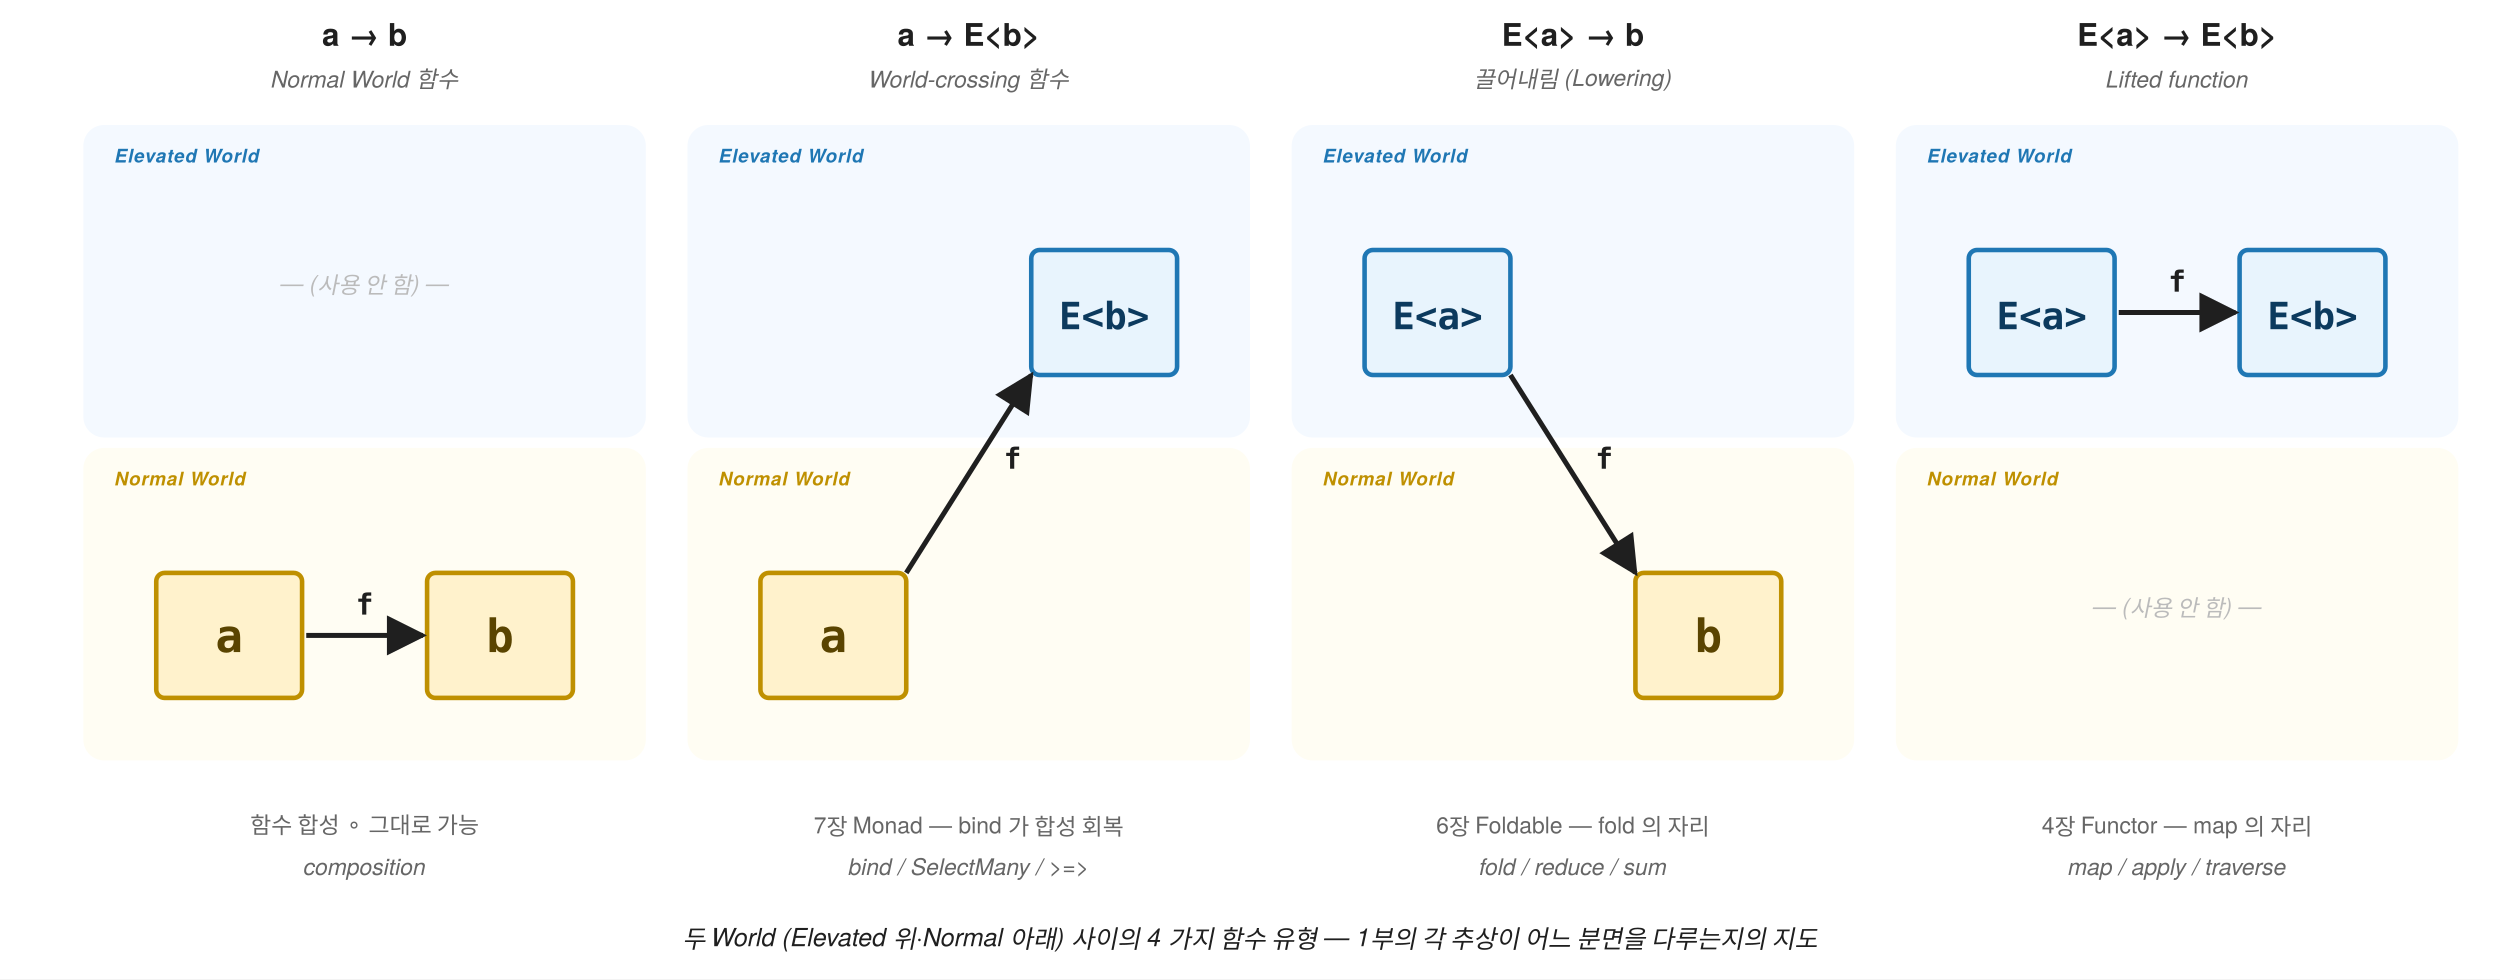
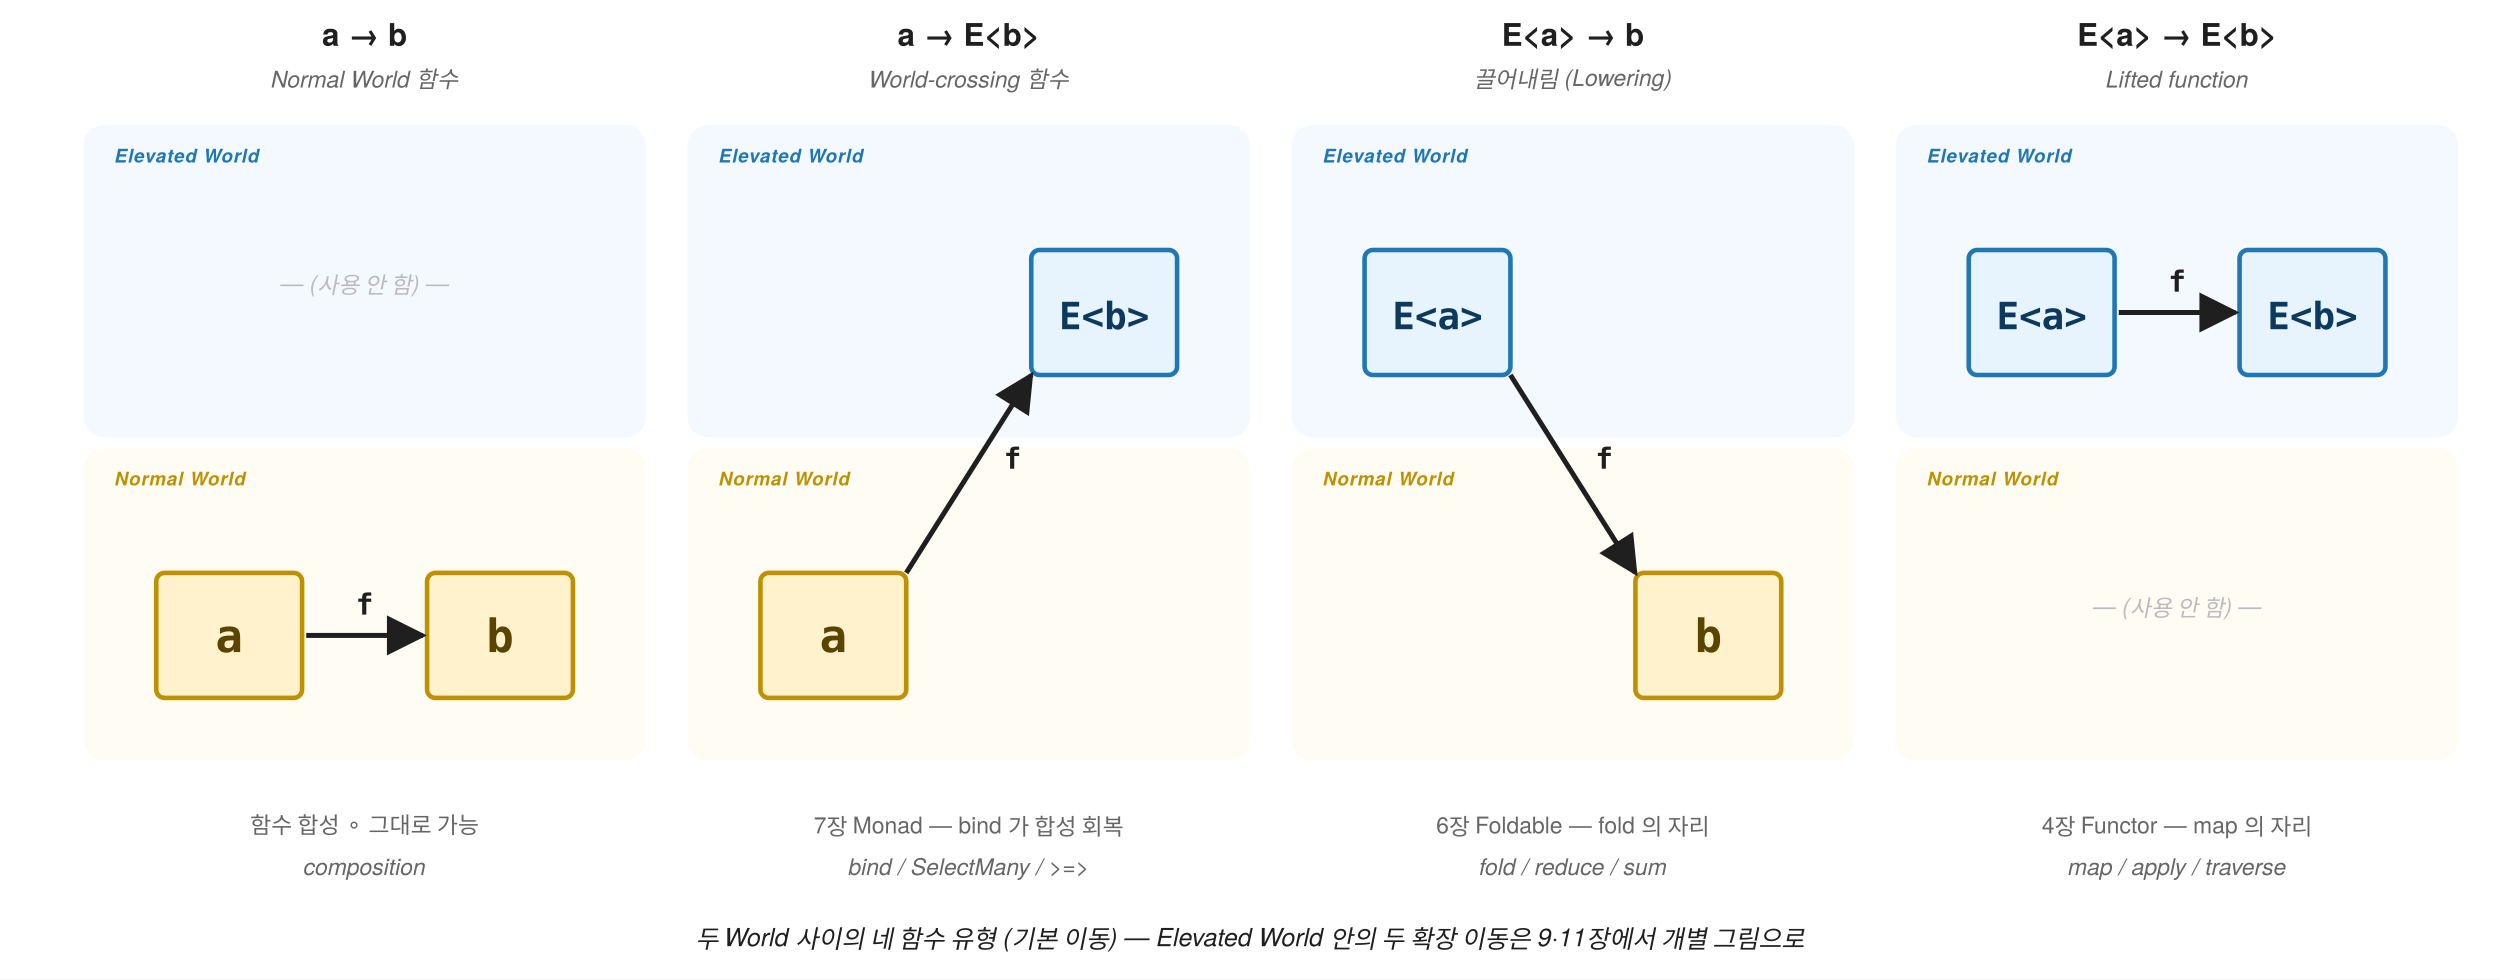
<svg xmlns="http://www.w3.org/2000/svg" viewBox="0 0 1200 470" font-family="'Helvetica Neue', 'Noto Sans KR', sans-serif">
  <defs>
    <marker id="arrow-fn" viewBox="0 0 10 10" refX="9" refY="5" markerWidth="8" markerHeight="8" orient="auto-start-reverse">
      <path d="M0,0 L10,5 L0,10 z" fill="#1f1f1f" />
    </marker>
    <marker id="arrow-lift" viewBox="0 0 10 10" refX="9" refY="5" markerWidth="6" markerHeight="6" orient="auto-start-reverse">
      <path d="M0,0 L10,5 L0,10 z" fill="#1f77b4" />
    </marker>
  </defs>
  <rect width="1200" height="470" fill="#ffffff" />
  <g>
    <text x="175" y="22" font-size="15" fill="#1f1f1f" text-anchor="middle" font-weight="bold">a → b</text>
    <text x="175" y="42" font-size="11" fill="#666" text-anchor="middle" font-style="italic">Normal World 함수</text>
    <rect x="40" y="60" width="270" height="150" fill="#f4f9ff" stroke="none" rx="10" />
    <text x="55" y="78" font-size="9" fill="#1f77b4" font-style="italic" font-weight="bold" letter-spacing="0.4">Elevated World</text>
    <text x="175" y="140" font-size="11" fill="#bbb" text-anchor="middle" font-style="italic">— (사용 안 함) —</text>
    <rect x="40" y="215" width="270" height="150" fill="#fffdf3" stroke="none" rx="10" />
    <text x="55" y="233" font-size="9" fill="#bf9000" font-style="italic" font-weight="bold" letter-spacing="0.4">Normal World</text>
    <rect x="75" y="275" width="70" height="60" fill="#fff2cc" stroke="#bf9000" stroke-width="2.2" rx="4" />
    <text x="110" y="313" font-size="22" fill="#5a4400" text-anchor="middle" font-family="'Consolas', monospace" font-weight="bold">a</text>
    <rect x="205" y="275" width="70" height="60" fill="#fff2cc" stroke="#bf9000" stroke-width="2.2" rx="4" />
    <text x="240" y="313" font-size="22" fill="#5a4400" text-anchor="middle" font-family="'Consolas', monospace" font-weight="bold">b</text>
    <line x1="147" y1="305" x2="203" y2="305" stroke="#1f1f1f" stroke-width="2.4" marker-end="url(#arrow-fn)" />
    <text x="175" y="295" font-size="14" fill="#1f1f1f" text-anchor="middle" font-weight="bold" font-family="'Consolas', monospace">f</text>
    <text x="175" y="400" font-size="11" fill="#666" text-anchor="middle">함수 합성 ∘ 그대로 가능</text>
    <text x="175" y="420" font-size="11" fill="#666" text-anchor="middle" font-style="italic">composition</text>
  </g>
  <g>
    <text x="465" y="22" font-size="15" fill="#1f1f1f" text-anchor="middle" font-weight="bold">a → E&lt;b&gt;</text>
    <text x="465" y="42" font-size="11" fill="#666" text-anchor="middle" font-style="italic">World-crossing 함수</text>
    <rect x="330" y="60" width="270" height="150" fill="#f4f9ff" stroke="none" rx="10" />
    <text x="345" y="78" font-size="9" fill="#1f77b4" font-style="italic" font-weight="bold" letter-spacing="0.4">Elevated World</text>
    <rect x="495" y="120" width="70" height="60" fill="#e8f4fd" stroke="#1f77b4" stroke-width="2.2" rx="4" />
    <text x="530" y="158" font-size="18" fill="#0c3a5e" text-anchor="middle" font-family="'Consolas', monospace" font-weight="bold">E&lt;b&gt;</text>
    <rect x="330" y="215" width="270" height="150" fill="#fffdf3" stroke="none" rx="10" />
    <text x="345" y="233" font-size="9" fill="#bf9000" font-style="italic" font-weight="bold" letter-spacing="0.4">Normal World</text>
    <rect x="365" y="275" width="70" height="60" fill="#fff2cc" stroke="#bf9000" stroke-width="2.2" rx="4" />
    <text x="400" y="313" font-size="22" fill="#5a4400" text-anchor="middle" font-family="'Consolas', monospace" font-weight="bold">a</text>
    <line x1="435" y1="275" x2="495" y2="180" stroke="#1f1f1f" stroke-width="2.4" marker-end="url(#arrow-fn)" />
    <text x="486" y="225" font-size="14" fill="#1f1f1f" text-anchor="middle" font-weight="bold" font-family="'Consolas', monospace">f</text>
    <text x="465" y="400" font-size="11" fill="#666" text-anchor="middle">7장 Monad — bind 가 합성 회복</text>
    <text x="465" y="420" font-size="11" fill="#666" text-anchor="middle" font-style="italic">bind / SelectMany / &gt;=&gt;</text>
  </g>
  <g>
    <text x="755" y="22" font-size="15" fill="#1f1f1f" text-anchor="middle" font-weight="bold">E&lt;a&gt; → b</text>
    <text x="755" y="42" font-size="11" fill="#666" text-anchor="middle" font-style="italic">끌어내림 (Lowering)</text>
    <rect x="620" y="60" width="270" height="150" fill="#f4f9ff" stroke="none" rx="10" />
    <text x="635" y="78" font-size="9" fill="#1f77b4" font-style="italic" font-weight="bold" letter-spacing="0.4">Elevated World</text>
    <rect x="655" y="120" width="70" height="60" fill="#e8f4fd" stroke="#1f77b4" stroke-width="2.2" rx="4" />
    <text x="690" y="158" font-size="18" fill="#0c3a5e" text-anchor="middle" font-family="'Consolas', monospace" font-weight="bold">E&lt;a&gt;</text>
    <rect x="620" y="215" width="270" height="150" fill="#fffdf3" stroke="none" rx="10" />
    <text x="635" y="233" font-size="9" fill="#bf9000" font-style="italic" font-weight="bold" letter-spacing="0.4">Normal World</text>
    <rect x="785" y="275" width="70" height="60" fill="#fff2cc" stroke="#bf9000" stroke-width="2.2" rx="4" />
    <text x="820" y="313" font-size="22" fill="#5a4400" text-anchor="middle" font-family="'Consolas', monospace" font-weight="bold">b</text>
    <line x1="725" y1="180" x2="785" y2="275" stroke="#1f1f1f" stroke-width="2.4" marker-end="url(#arrow-fn)" />
    <text x="770" y="225" font-size="14" fill="#1f1f1f" text-anchor="middle" font-weight="bold" font-family="'Consolas', monospace">f</text>
    <text x="755" y="400" font-size="11" fill="#666" text-anchor="middle">6장 Foldable — fold 의 자리</text>
    <text x="755" y="420" font-size="11" fill="#666" text-anchor="middle" font-style="italic">fold / reduce / sum</text>
  </g>
  <g>
    <text x="1045" y="22" font-size="15" fill="#1f1f1f" text-anchor="middle" font-weight="bold">E&lt;a&gt; → E&lt;b&gt;</text>
    <text x="1045" y="42" font-size="11" fill="#666" text-anchor="middle" font-style="italic">Lifted function</text>
    <rect x="910" y="60" width="270" height="150" fill="#f4f9ff" stroke="none" rx="10" />
    <text x="925" y="78" font-size="9" fill="#1f77b4" font-style="italic" font-weight="bold" letter-spacing="0.4">Elevated World</text>
    <rect x="945" y="120" width="70" height="60" fill="#e8f4fd" stroke="#1f77b4" stroke-width="2.2" rx="4" />
    <text x="980" y="158" font-size="18" fill="#0c3a5e" text-anchor="middle" font-family="'Consolas', monospace" font-weight="bold">E&lt;a&gt;</text>
    <rect x="1075" y="120" width="70" height="60" fill="#e8f4fd" stroke="#1f77b4" stroke-width="2.2" rx="4" />
    <text x="1110" y="158" font-size="18" fill="#0c3a5e" text-anchor="middle" font-family="'Consolas', monospace" font-weight="bold">E&lt;b&gt;</text>
    <line x1="1017" y1="150" x2="1073" y2="150" stroke="#1f1f1f" stroke-width="2.4" marker-end="url(#arrow-fn)" />
    <text x="1045" y="140" font-size="14" fill="#1f1f1f" text-anchor="middle" font-weight="bold" font-family="'Consolas', monospace">f</text>
    <rect x="910" y="215" width="270" height="150" fill="#fffdf3" stroke="none" rx="10" />
    <text x="925" y="233" font-size="9" fill="#bf9000" font-style="italic" font-weight="bold" letter-spacing="0.4">Normal World</text>
    <text x="1045" y="295" font-size="11" fill="#bbb" text-anchor="middle" font-style="italic">— (사용 안 함) —</text>
    <text x="1045" y="400" font-size="11" fill="#666" text-anchor="middle">4장 Functor — map 의 자리</text>
    <text x="1045" y="420" font-size="11" fill="#666" text-anchor="middle" font-style="italic">map / apply / traverse</text>
  </g>
-   <text x="600" y="455" font-size="12" fill="#1f1f1f" text-anchor="middle" font-style="italic">두 World (Elevated 위·Normal 아래) 사이의 4 가지 함수 유형 — 1부의 각 추상이 어느 분면을 다루는지의 지도</text>
+   <text x="600" y="455" font-size="12" fill="#1f1f1f" text-anchor="middle" font-style="italic">두 World 사이의 네 함수 유형 (기본 이동) — Elevated World 안의 두 확장 이동은 9·11장에서 개별 그림으로</text>
</svg>
